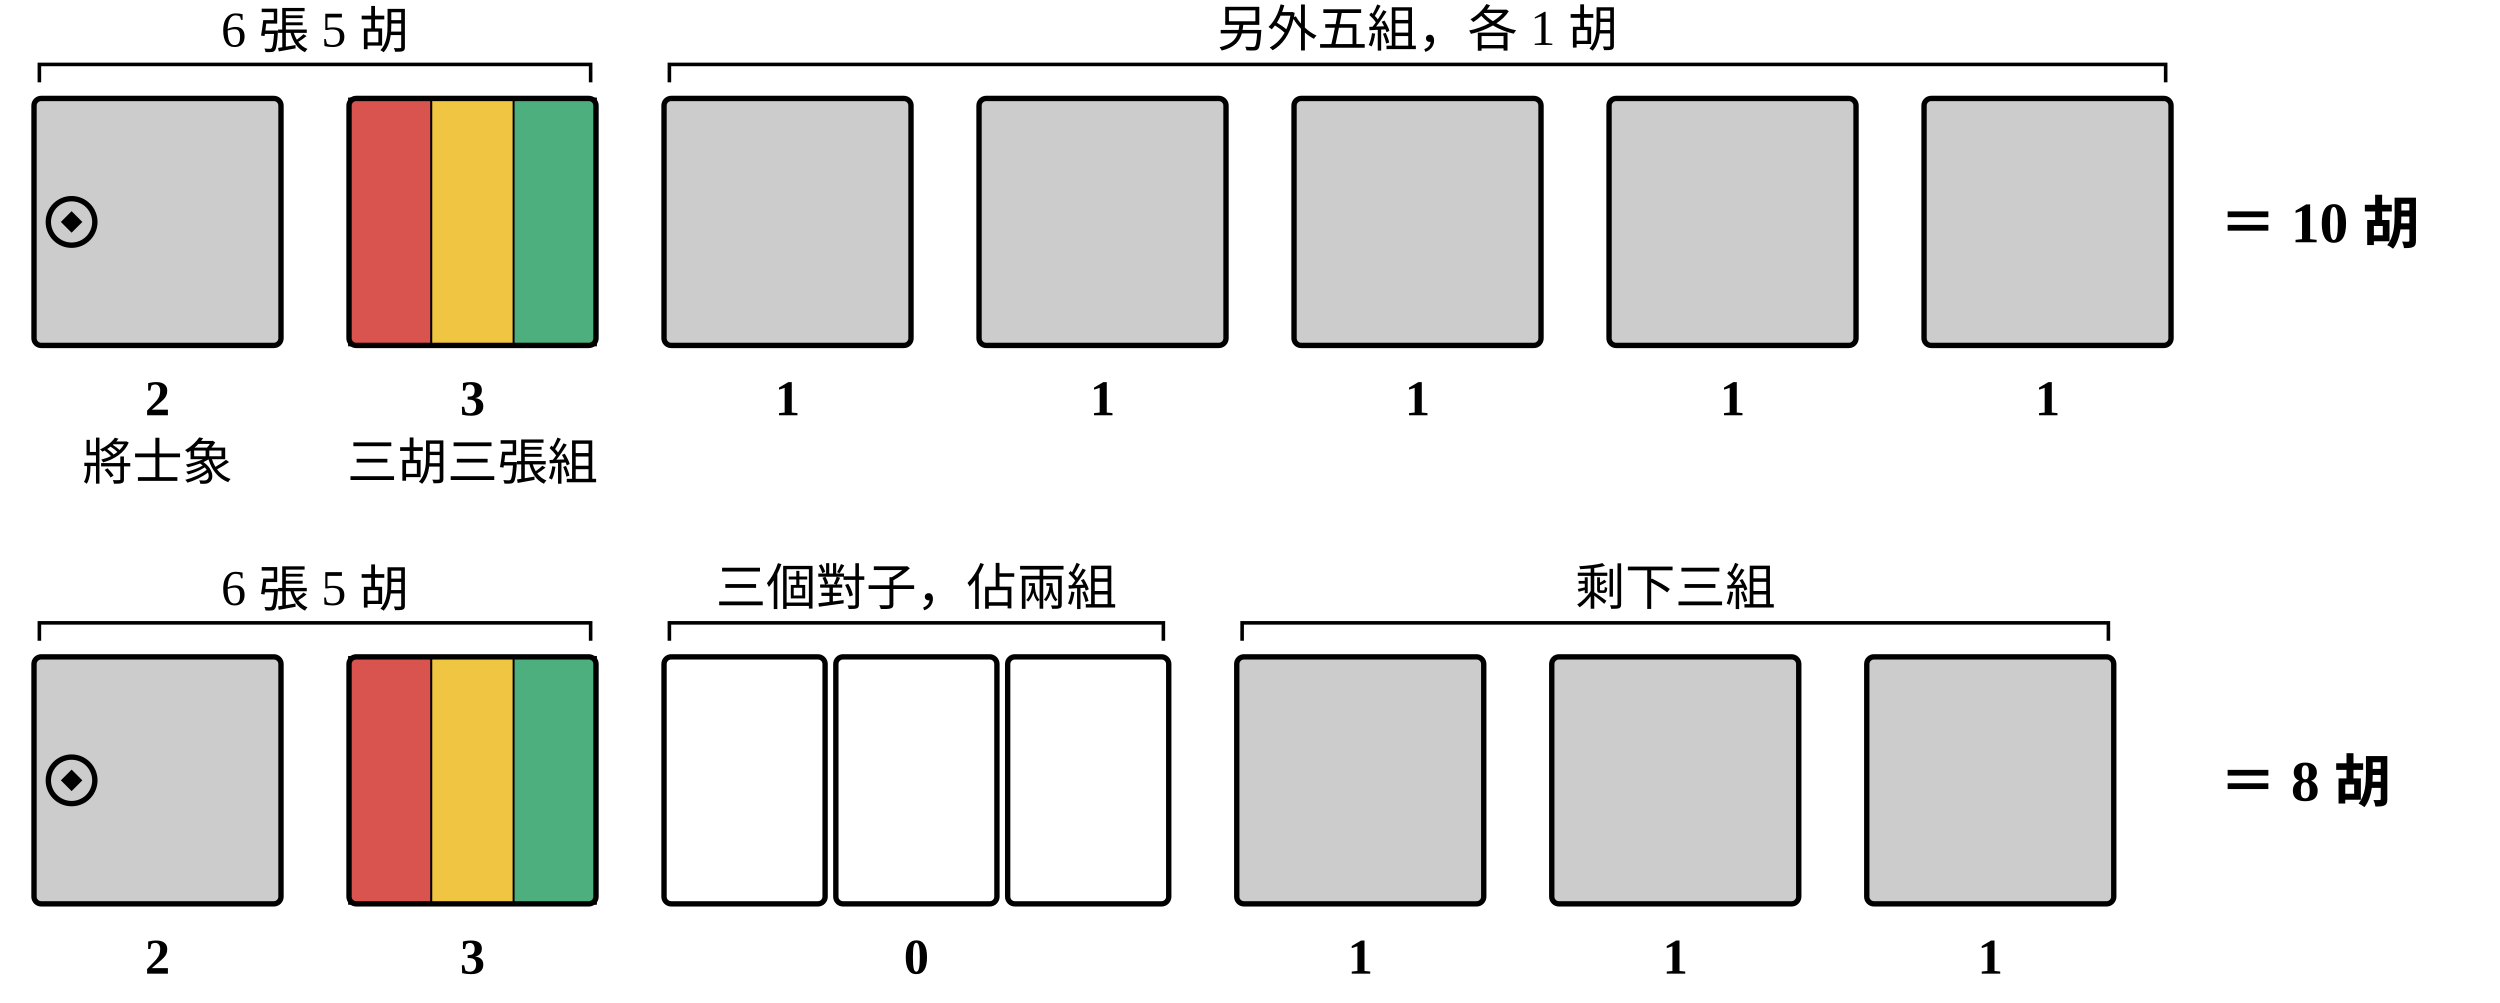
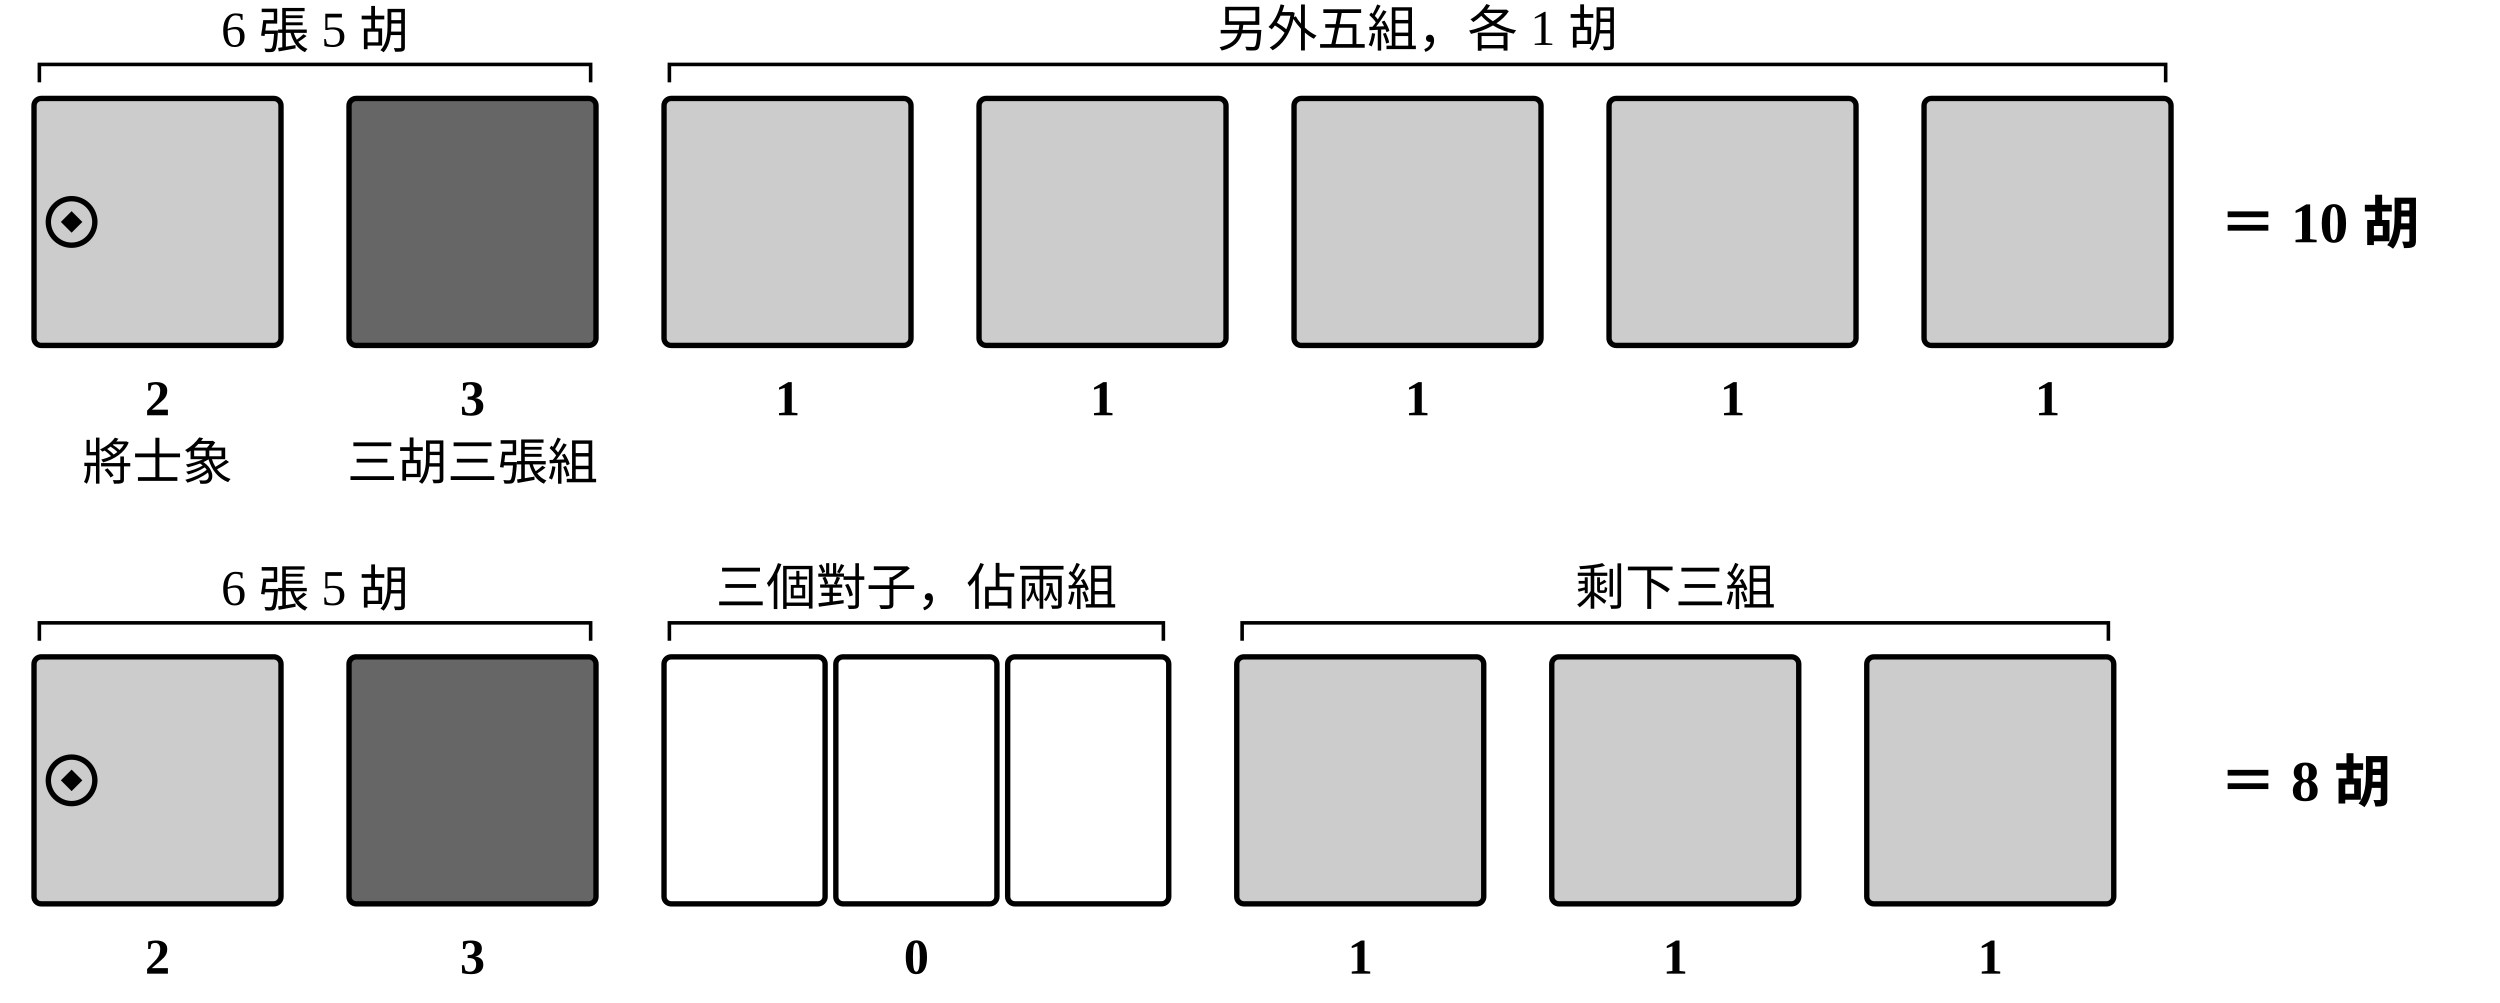
<svg xmlns="http://www.w3.org/2000/svg" viewBox="-8 0 698.4 280" width="698.4" height="280" role="img" aria-label="上排：將士象 2 胡、三胡三張組 3 胡，加上五組 1 胡，合計 10 胡。下排：同樣的 6 張 5 胡，三個對子佔掉兩組，剩下三組各 1 胡，合計 8 胡">
  <g fill="currentColor" stroke="currentColor" stroke-width="1.5">
    <rect x="1.5" y="27.5" width="69" height="69" rx="2" fill-opacity="0.2" />
    <circle cx="12.0" cy="62.0" r="6.5" fill="none" />
    <path d="M12.0,59.0l3,3 -3,3 -3,-3z" stroke="none" />
-     <rect x="89.5" y="27.5" width="23" height="69" fill="#d9534f" stroke-width="0.5" />
-     <rect x="112.5" y="27.5" width="23" height="69" fill="#f0c541" stroke-width="0.5" />
-     <rect x="135.5" y="27.5" width="23" height="69" fill="#4caf7d" stroke-width="0.5" />
-     <rect x="89.5" y="27.5" width="69" height="69" rx="2" fill-opacity="0" />
+     <rect x="89.5" y="27.5" width="69" height="69" rx="2" fill-opacity="0.6" />
    <rect x="177.5" y="27.5" width="69" height="69" rx="2" fill-opacity="0.2" />
    <rect x="265.5" y="27.5" width="69" height="69" rx="2" fill-opacity="0.2" />
    <rect x="353.5" y="27.5" width="69" height="69" rx="2" fill-opacity="0.2" />
    <rect x="441.5" y="27.5" width="69" height="69" rx="2" fill-opacity="0.2" />
    <rect x="529.5" y="27.5" width="69" height="69" rx="2" fill-opacity="0.2" />
    <path d="M3,23v-5H157v5" fill="none" stroke-width="1" />
    <path d="M179,23v-5H597v5" fill="none" stroke-width="1" />
    <rect x="1.5" y="183.5" width="69" height="69" rx="2" fill-opacity="0.2" />
    <circle cx="12.0" cy="218.0" r="6.5" fill="none" />
    <path d="M12.0,215.0l3,3 -3,3 -3,-3z" stroke="none" />
-     <rect x="89.5" y="183.5" width="23" height="69" fill="#d9534f" stroke-width="0.5" />
-     <rect x="112.5" y="183.5" width="23" height="69" fill="#f0c541" stroke-width="0.5" />
-     <rect x="135.5" y="183.5" width="23" height="69" fill="#4caf7d" stroke-width="0.5" />
-     <rect x="89.5" y="183.5" width="69" height="69" rx="2" fill-opacity="0" />
+     <rect x="89.5" y="183.5" width="69" height="69" rx="2" fill-opacity="0.6" />
    <rect x="177.5" y="183.5" width="45" height="69" rx="2" fill-opacity="0" />
    <rect x="225.5" y="183.5" width="45" height="69" rx="2" fill-opacity="0" />
    <rect x="273.5" y="183.5" width="45" height="69" rx="2" fill-opacity="0" />
    <rect x="337.5" y="183.5" width="69" height="69" rx="2" fill-opacity="0.2" />
    <rect x="425.5" y="183.5" width="69" height="69" rx="2" fill-opacity="0.2" />
    <rect x="513.5" y="183.5" width="69" height="69" rx="2" fill-opacity="0.2" />
    <path d="M3,179v-5H157v5" fill="none" stroke-width="1" />
    <path d="M179,179v-5H317v5" fill="none" stroke-width="1" />
    <path d="M339,179v-5H581v5" fill="none" stroke-width="1" />
  </g>
  <g fill="currentColor" font-size="14" text-anchor="middle">
    <text x="36" y="116" font-weight="bold">2</text>
    <text x="36" y="134">將士象</text>
    <text x="124" y="116" font-weight="bold">3</text>
    <text x="124" y="134">三胡三張組</text>
    <text x="212" y="116" font-weight="bold">1</text>
    <text x="300" y="116" font-weight="bold">1</text>
    <text x="388" y="116" font-weight="bold">1</text>
    <text x="476" y="116" font-weight="bold">1</text>
    <text x="564" y="116" font-weight="bold">1</text>
    <text x="80" y="13">6 張 5 胡</text>
    <text x="388" y="13">另外五組，各 1 胡</text>
    <text x="36" y="272" font-weight="bold">2</text>
    <text x="124" y="272" font-weight="bold">3</text>
    <text x="248" y="272" font-weight="bold">0</text>
    <text x="372" y="272" font-weight="bold">1</text>
    <text x="460" y="272" font-weight="bold">1</text>
    <text x="548" y="272" font-weight="bold">1</text>
    <text x="80" y="169">6 張 5 胡</text>
    <text x="248" y="169">三個對子，佔兩組</text>
    <text x="460" y="169">剩下三組</text>
    <text x="612" y="68.0" font-size="16" font-weight="bold" text-anchor="start">＝ 10 胡</text>
    <text x="612" y="224.0" font-size="16" font-weight="bold" text-anchor="start">＝ 8 胡</text>
  </g>
</svg>
